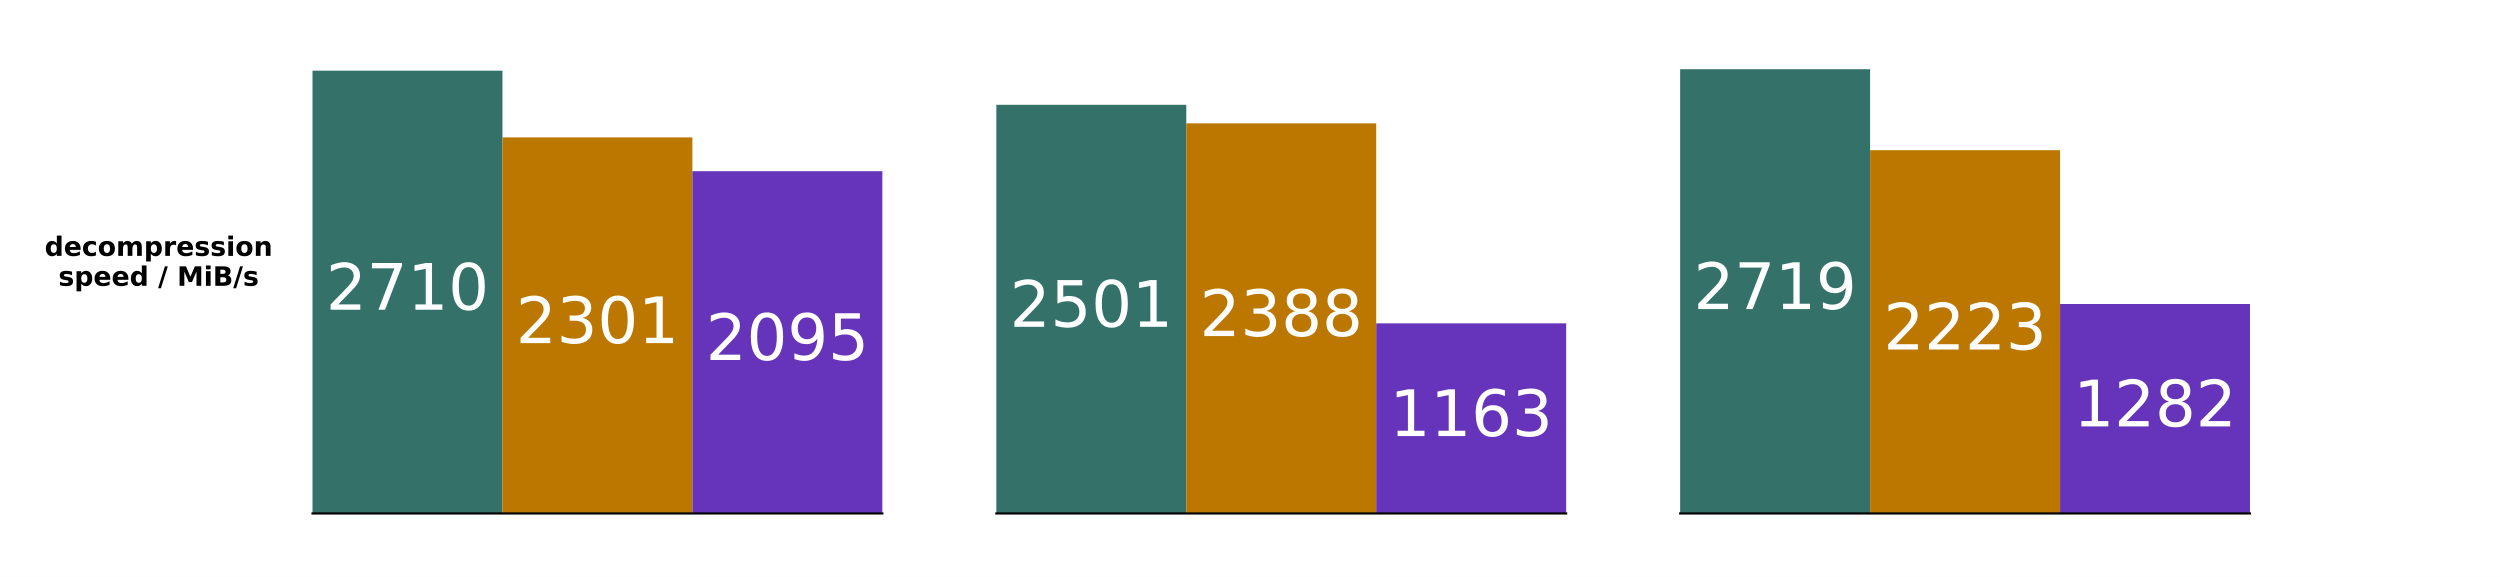
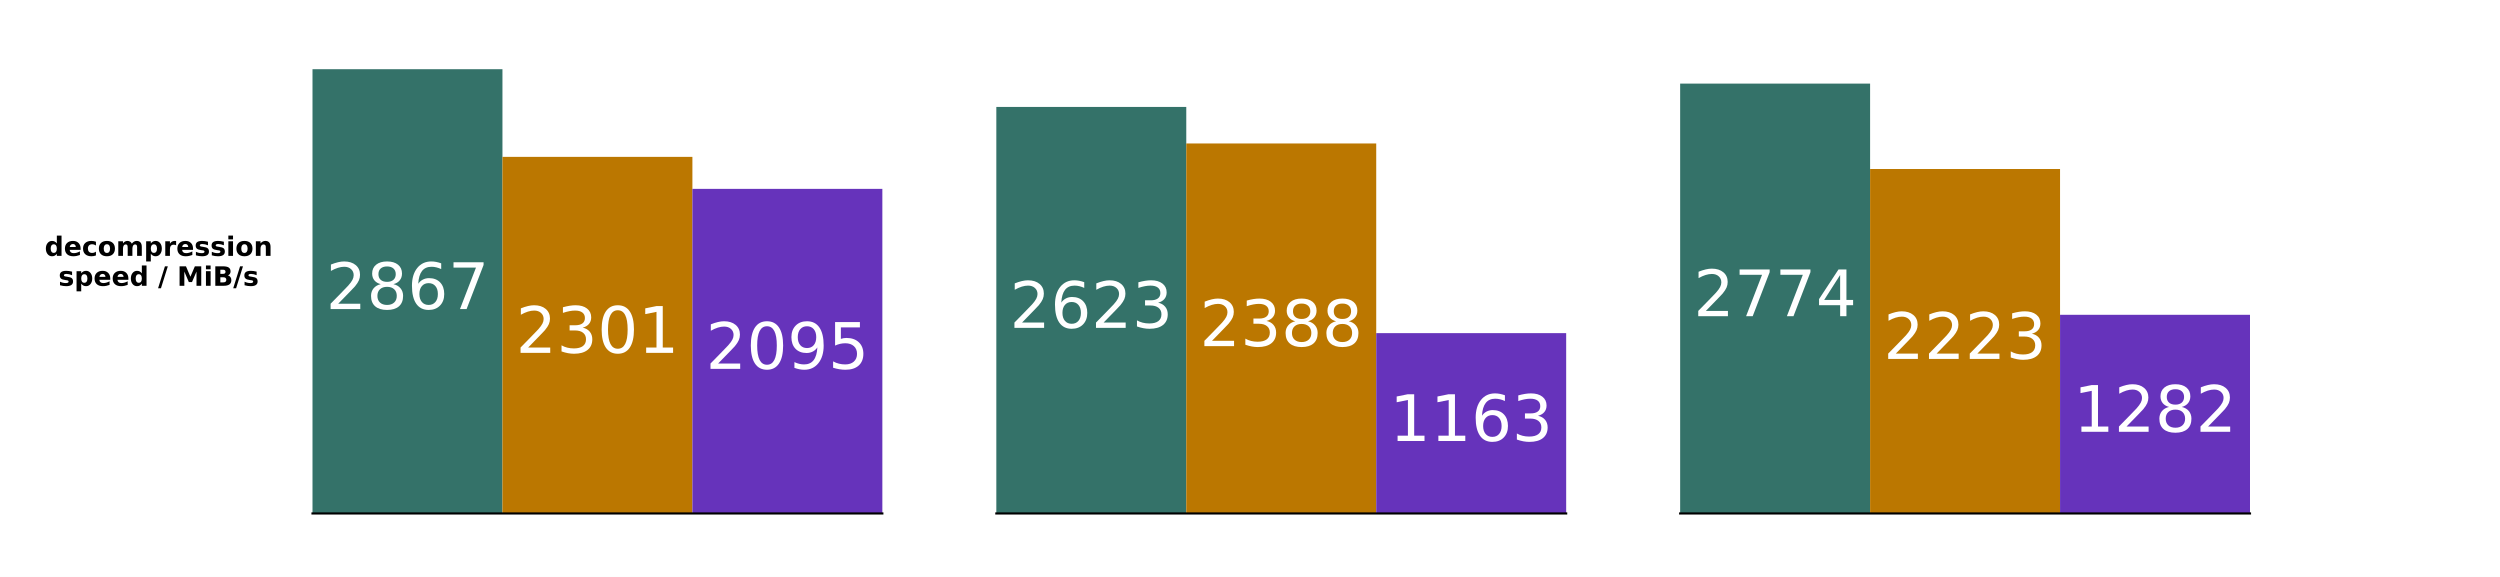
<svg xmlns="http://www.w3.org/2000/svg" xmlns:xlink="http://www.w3.org/1999/xlink" width="1248" height="288" viewBox="0 0 936 216">
  <defs>
    <style>
            *{stroke-linejoin:round;stroke-linecap:butt}
        </style>
  </defs>
  <g id="figure_1">
    <path id="patch_1" d="M0 216h936V0H0z" style="fill:#fff" />
    <g id="axes_1">
      <path id="patch_2" d="M117 192.24h213.353V25.92H117z" style="fill:#fff" />
-       <path id="patch_3" d="M117 192.24h71.118V26.448H117z" clip-path="url(#p97b0cf2d7d)" style="fill:#347269" />
-       <path id="patch_4" d="M188.118 192.24h71.117V51.452h-71.117z" clip-path="url(#p97b0cf2d7d)" style="fill:#b70" />
-       <path id="patch_5" d="M259.235 192.24h71.118V64.086h-71.118z" clip-path="url(#p97b0cf2d7d)" style="fill:#63b" />
+       <path id="patch_3" d="M117 192.24h71.118V25.92H117z" clip-path="url(#p8bb9c7b5d3)" style="fill:#347269" />
+       <path id="patch_4" d="M188.118 192.24h71.117V58.722h-71.117z" clip-path="url(#p8bb9c7b5d3)" style="fill:#b70" />
+       <path id="patch_5" d="M259.235 192.24h71.118V70.704h-71.118z" clip-path="url(#p8bb9c7b5d3)" style="fill:#63b" />
      <g id="matplotlib.axis_2">
        <g id="text_1">
          <g transform="matrix(.1 0 0 -.1 16.719 95.802)">
            <defs>
              <path id="DejaVuSans-Bold-64" d="M2919 2988v1875h1125V0H2919v506q-231-309-510-453-278-144-643-144-647 0-1063 514-415 515-415 1324t415 1323q416 514 1063 514 362 0 642-145t511-451M2181 722q360 0 549 262 189 263 189 763t-189 762q-189 263-549 263-356 0-545-263-189-262-189-762t189-763q189-262 545-262" transform="scale(.01563)" />
              <path id="DejaVuSans-Bold-65" d="M4031 1759v-318H1416q40-394 284-591t681-197q353 0 723 105 371 105 762 317V213Q3469 63 3072-14t-794-77q-950 0-1477 483-526 483-526 1355 0 856 517 1346 517 491 1424 491 825 0 1320-497 495-496 495-1328m-1150 372q0 319-186 514-186 196-486 196-325 0-528-183t-253-527z" transform="scale(.01563)" />
              <path id="DejaVuSans-Bold-63" d="M3366 3391v-913q-228 156-458 231t-477 75q-468 0-729-273t-261-764 261-765q261-273 729-273 263 0 499 78 236 79 436 232V103Q3103 6 2833-42q-270-49-542-49-947 0-1482 486-534 486-534 1352t534 1351q535 486 1482 486 275 0 542-48t533-145" transform="scale(.01563)" />
              <path id="DejaVuSans-Bold-6f" d="M2203 2784q-372 0-567-267t-195-770 195-771q195-267 567-267 366 0 559 267 194 268 194 771t-194 770q-193 267-559 267m0 800q903 0 1411-488 508-487 508-1349 0-863-508-1351Q3106-91 2203-91q-906 0-1417 487-511 488-511 1351 0 862 511 1349 511 488 1417 488" transform="scale(.01563)" />
              <path id="DejaVuSans-Bold-6d" d="M3781 2919q213 325 505 495t642 170q603 0 919-372 316-371 316-1081V0H5038v1825q3 41 4 84 2 44 2 125 0 372-110 539-109 168-353 168-318 0-492-263-173-262-180-759V0H2784v1825q0 581-100 748-100 168-356 168-322 0-497-264t-175-755V0H531v3500h1125v-512q207 296 474 446t589 150q362 0 640-175 279-175 422-490" transform="scale(.01563)" />
              <path id="DejaVuSans-Bold-70" d="M1656 506v-1837H538v4831h1118v-512q232 306 513 451t647 145q647 0 1062-514 416-514 416-1323T3878 423Q3463-91 2816-91q-366 0-647 145-281 146-513 452m744 2266q-359 0-552-264-192-264-192-761t192-761q193-264 552-264t548 262q190 263 190 763t-190 762q-189 263-548 263" transform="scale(.01563)" />
              <path id="DejaVuSans-Bold-72" d="M3138 2547q-147 69-293 101-145 33-292 33-431 0-664-277-233-276-233-791V0H538v3500h1118v-575q216 344 495 501 280 158 671 158 56 0 121-5 66-4 191-20z" transform="scale(.01563)" />
              <path id="DejaVuSans-Bold-73" d="M3272 3391v-850q-359 150-694 225-334 75-631 75-319 0-474-80-154-80-154-245 0-135 117-207 117-71 420-106l197-28q860-109 1156-359 297-250 297-785 0-559-413-841Q2681-91 1863-91q-347 0-718 55-370 55-761 164v850q335-162 686-244 352-81 714-81 329 0 494 90 166 91 166 270 0 150-114 223t-455 114l-197 25q-747 94-1047 347t-300 769q0 556 381 824 382 269 1169 269 310 0 650-47 341-46 741-146" transform="scale(.01563)" />
              <path id="DejaVuSans-Bold-69" d="M538 3500h1118V0H538zm0 1363h1118v-913H538z" transform="scale(.01563)" />
              <path id="DejaVuSans-Bold-6e" d="M4056 2131V0H2931v1631q0 453-20 625t-70 253q-66 110-179 171-112 61-256 61-350 0-550-271-200-270-200-748V0H538v3500h1118v-512q253 306 537 451 285 145 629 145 606 0 920-372 314-371 314-1081" transform="scale(.01563)" />
            </defs>
            <use xlink:href="#DejaVuSans-Bold-64" />
            <use xlink:href="#DejaVuSans-Bold-65" x="71.582" />
            <use xlink:href="#DejaVuSans-Bold-63" x="139.404" />
            <use xlink:href="#DejaVuSans-Bold-6f" x="198.682" />
            <use xlink:href="#DejaVuSans-Bold-6d" x="267.383" />
            <use xlink:href="#DejaVuSans-Bold-70" x="371.582" />
            <use xlink:href="#DejaVuSans-Bold-72" x="443.164" />
            <use xlink:href="#DejaVuSans-Bold-65" x="492.48" />
            <use xlink:href="#DejaVuSans-Bold-73" x="560.303" />
            <use xlink:href="#DejaVuSans-Bold-73" x="619.824" />
            <use xlink:href="#DejaVuSans-Bold-69" x="679.346" />
            <use xlink:href="#DejaVuSans-Bold-6f" x="713.623" />
            <use xlink:href="#DejaVuSans-Bold-6e" x="782.324" />
          </g>
          <g transform="matrix(.1 0 0 -.1 21.867 107)">
            <defs>
              <path id="DejaVuSans-Bold-2f" d="M1644 4666h694L691-594H0z" transform="scale(.01563)" />
              <path id="DejaVuSans-Bold-4d" d="M588 4666h1531l1062-2497 1069 2497h1528V0H4641v3413L3566 897h-763L1728 3413V0H588z" transform="scale(.01563)" />
              <path id="DejaVuSans-Bold-42" d="M2456 2859q285 0 431 125 147 125 147 369 0 241-147 367-146 127-431 127h-665v-988zm41-2040q362 0 545 153t183 462q0 304-181 455-181 152-547 152h-706V819zm1119 1678q387-113 599-416 213-303 213-743 0-675-456-1007Q3516 0 2584 0H588v4666h1806q972 0 1408-294t436-941q0-340-160-579-159-239-462-355" transform="scale(.01563)" />
            </defs>
            <use xlink:href="#DejaVuSans-Bold-73" />
            <use xlink:href="#DejaVuSans-Bold-70" x="59.521" />
            <use xlink:href="#DejaVuSans-Bold-65" x="131.104" />
            <use xlink:href="#DejaVuSans-Bold-65" x="198.926" />
            <use xlink:href="#DejaVuSans-Bold-64" x="266.748" />
            <use xlink:href="#DejaVuSans-Bold-2f" x="373.145" />
            <use xlink:href="#DejaVuSans-Bold-4d" x="444.482" />
            <use xlink:href="#DejaVuSans-Bold-69" x="543.994" />
            <use xlink:href="#DejaVuSans-Bold-42" x="578.271" />
            <use xlink:href="#DejaVuSans-Bold-2f" x="654.492" />
            <use xlink:href="#DejaVuSans-Bold-73" x="691.016" />
          </g>
        </g>
      </g>
      <path id="patch_6" d="M117 192.24h213.353" style="fill:none;stroke:#000;stroke-width:.8;stroke-linejoin:miter;stroke-linecap:square" />
-       <g id="text_2" style="fill:#fff" transform="matrix(.24 0 0 -.24 122.019 115.967)">
+       <g id="text_2" style="fill:#fff" transform="matrix(.24 0 0 -.24 122.019 115.703)">
        <defs>
          <path id="DejaVuSans-32" d="M1228 531h2203V0H469v531q359 372 979 998 621 627 780 809 303 340 423 576 121 236 121 464 0 372-261 606-261 235-680 235-297 0-627-103-329-103-704-313v638q381 153 712 231 332 78 607 78 725 0 1156-363 431-362 431-968 0-288-108-546-107-257-392-607-78-91-497-524-418-433-1181-1211" transform="scale(.01563)" />
+           <path id="DejaVuSans-38" d="M2034 2216q-450 0-708-241-257-241-257-662 0-422 257-663 258-241 708-241t709 242q260 243 260 662 0 421-258 662-257 241-711 241m-631 268q-406 100-633 378-226 279-226 679 0 559 398 884 399 325 1092 325 697 0 1094-325t397-884q0-400-227-679-226-278-629-378 456-106 710-416 255-309 255-755 0-679-414-1042Q2806-91 2034-91q-771 0-1186 362-414 363-414 1042 0 446 256 755 257 310 713 416m-231 997q0-362 226-565 227-203 636-203 407 0 636 203 230 203 230 565 0 363-230 566-229 203-636 203-409 0-636-203-226-203-226-566" transform="scale(.01563)" />
+           <path id="DejaVuSans-36" d="M2113 2584q-425 0-674-291-248-290-248-796 0-503 248-796 249-292 674-292t673 292q248 293 248 796 0 506-248 796-248 291-673 291m1253 1979v-575q-238 112-480 171-242 60-480 60-625 0-955-422-329-422-376-1275 184 272 462 417 279 145 613 145 703 0 1111-427 408-426 408-1160 0-719-425-1154Q2819-91 2113-91q-810 0-1238 620-428 621-428 1799 0 1106 525 1764t1409 658q238 0 480-47t505-140" transform="scale(.01563)" />
          <path id="DejaVuSans-37" d="M525 4666h3000v-269L1831 0h-659l1594 4134H525z" transform="scale(.01563)" />
-           <path id="DejaVuSans-31" d="M794 531h1031v3560L703 3866v575l1116 225h631V531h1031V0H794z" transform="scale(.01563)" />
-           <path id="DejaVuSans-30" d="M2034 4250q-487 0-733-480-245-479-245-1442 0-959 245-1439 246-480 733-480 491 0 736 480 246 480 246 1439 0 963-246 1442-245 480-736 480m0 500q785 0 1199-621 414-620 414-1801 0-1178-414-1799Q2819-91 2034-91q-784 0-1198 620-414 621-414 1799 0 1181 414 1801 414 621 1198 621" transform="scale(.01563)" />
        </defs>
        <use xlink:href="#DejaVuSans-32" />
-         <use xlink:href="#DejaVuSans-37" x="63.623" />
-         <use xlink:href="#DejaVuSans-31" x="127.246" />
-         <use xlink:href="#DejaVuSans-30" x="190.869" />
+         <use xlink:href="#DejaVuSans-38" x="63.623" />
+         <use xlink:href="#DejaVuSans-36" x="127.246" />
+         <use xlink:href="#DejaVuSans-37" x="190.869" />
      </g>
-       <g id="text_3" style="fill:#fff" transform="matrix(.24 0 0 -.24 193.136 128.469)">
+       <g id="text_3" style="fill:#fff" transform="matrix(.24 0 0 -.24 193.136 132.104)">
        <defs>
          <path id="DejaVuSans-33" d="M2597 2516q453-97 707-404 255-306 255-756 0-690-475-1069Q2609-91 1734-91q-293 0-604 58T488 141v609q262-153 574-231 313-78 654-78 593 0 904 234t311 681q0 413-289 645-289 233-804 233h-544v519h569q465 0 712 186t247 536q0 359-255 551-254 193-729 193-260 0-557-57-297-56-653-174v562q360 100 674 150t592 50q719 0 1137-327 419-326 419-882 0-388-222-655t-631-370" transform="scale(.01563)" />
+           <path id="DejaVuSans-30" d="M2034 4250q-487 0-733-480-245-479-245-1442 0-959 245-1439 246-480 733-480 491 0 736 480 246 480 246 1439 0 963-246 1442-245 480-736 480m0 500q785 0 1199-621 414-620 414-1801 0-1178-414-1799Q2819-91 2034-91q-784 0-1198 620-414 621-414 1799 0 1181 414 1801 414 621 1198 621" transform="scale(.01563)" />
+           <path id="DejaVuSans-31" d="M794 531h1031v3560L703 3866v575l1116 225h631V531h1031V0H794z" transform="scale(.01563)" />
        </defs>
        <use xlink:href="#DejaVuSans-32" />
        <use xlink:href="#DejaVuSans-33" x="63.623" />
        <use xlink:href="#DejaVuSans-30" x="127.246" />
        <use xlink:href="#DejaVuSans-31" x="190.869" />
      </g>
-       <g id="text_4" style="fill:#fff" transform="matrix(.24 0 0 -.24 264.254 134.785)">
+       <g id="text_4" style="fill:#fff" transform="matrix(.24 0 0 -.24 264.254 138.094)">
        <defs>
          <path id="DejaVuSans-39" d="M703 97v575q238-113 481-172 244-59 479-59 625 0 954 420 330 420 377 1277-181-269-460-413-278-144-615-144-700 0-1108 423-408 424-408 1159 0 718 425 1152 425 435 1131 435 810 0 1236-621 427-620 427-1801 0-1103-524-1761Q2575-91 1691-91q-238 0-482 47Q966 3 703 97m1256 1978q425 0 673 290 249 291 249 798 0 503-249 795-248 292-673 292t-673-292-248-795q0-507 248-798 248-290 673-290" transform="scale(.01563)" />
          <path id="DejaVuSans-35" d="M691 4666h2478v-532H1269V2991q137 47 274 70 138 23 276 23 781 0 1237-428 457-428 457-1159 0-753-469-1171Q2575-91 1722-91q-294 0-599 50Q819 9 494 109v635q281-153 581-228t634-75q541 0 856 284 316 284 316 772 0 487-316 771-315 285-856 285-253 0-505-56-251-56-513-175z" transform="scale(.01563)" />
        </defs>
        <use xlink:href="#DejaVuSans-32" />
        <use xlink:href="#DejaVuSans-30" x="63.623" />
        <use xlink:href="#DejaVuSans-39" x="127.246" />
        <use xlink:href="#DejaVuSans-35" x="190.869" />
      </g>
    </g>
    <g id="axes_2">
      <path id="patch_7" d="M373.024 192.24h213.352V25.92H373.024z" style="fill:#fff" />
-       <path id="patch_8" d="M373.024 192.24h71.117V39.235h-71.117z" clip-path="url(#p58d2a0461d)" style="fill:#347269" />
-       <path id="patch_9" d="M444.141 192.24h71.118V46.166H444.14z" clip-path="url(#p58d2a0461d)" style="fill:#b70" />
-       <path id="patch_10" d="M515.259 192.24h71.117v-71.193H515.26z" clip-path="url(#p58d2a0461d)" style="fill:#63b" />
+       <path id="patch_8" d="M373.024 192.24h71.117V40.032h-71.117z" clip-path="url(#p0d91936dc9)" style="fill:#347269" />
+       <path id="patch_9" d="M444.141 192.24h71.118V53.71H444.14z" clip-path="url(#p0d91936dc9)" style="fill:#b70" />
+       <path id="patch_10" d="M515.259 192.24h71.117v-67.517H515.26z" clip-path="url(#p0d91936dc9)" style="fill:#63b" />
      <path id="patch_11" d="M373.024 192.24h213.352" style="fill:none;stroke:#000;stroke-width:.8;stroke-linejoin:miter;stroke-linecap:square" />
-       <g id="text_5" style="fill:#fff" transform="matrix(.24 0 0 -.24 378.042 122.36)">
+       <g id="text_5" style="fill:#fff" transform="matrix(.24 0 0 -.24 378.042 122.758)">
        <use xlink:href="#DejaVuSans-32" />
-         <use xlink:href="#DejaVuSans-35" x="63.623" />
-         <use xlink:href="#DejaVuSans-30" x="127.246" />
-         <use xlink:href="#DejaVuSans-31" x="190.869" />
+         <use xlink:href="#DejaVuSans-36" x="63.623" />
+         <use xlink:href="#DejaVuSans-32" x="127.246" />
+         <use xlink:href="#DejaVuSans-33" x="190.869" />
      </g>
-       <g id="text_6" style="fill:#fff" transform="matrix(.24 0 0 -.24 449.16 125.826)">
-         <defs>
-           <path id="DejaVuSans-38" d="M2034 2216q-450 0-708-241-257-241-257-662 0-422 257-663 258-241 708-241t709 242q260 243 260 662 0 421-258 662-257 241-711 241m-631 268q-406 100-633 378-226 279-226 679 0 559 398 884 399 325 1092 325 697 0 1094-325t397-884q0-400-227-679-226-278-629-378 456-106 710-416 255-309 255-755 0-679-414-1042Q2806-91 2034-91q-771 0-1186 362-414 363-414 1042 0 446 256 755 257 310 713 416m-231 997q0-362 226-565 227-203 636-203 407 0 636 203 230 203 230 565 0 363-230 566-229 203-636 203-409 0-636-203-226-203-226-566" transform="scale(.01563)" />
-         </defs>
+       <g id="text_6" style="fill:#fff" transform="matrix(.24 0 0 -.24 449.16 129.597)">
        <use xlink:href="#DejaVuSans-32" />
        <use xlink:href="#DejaVuSans-33" x="63.623" />
        <use xlink:href="#DejaVuSans-38" x="127.246" />
        <use xlink:href="#DejaVuSans-38" x="190.869" />
      </g>
-       <g id="text_7" style="fill:#fff" transform="matrix(.24 0 0 -.24 520.278 163.266)">
-         <defs>
-           <path id="DejaVuSans-36" d="M2113 2584q-425 0-674-291-248-290-248-796 0-503 248-796 249-292 674-292t673 292q248 293 248 796 0 506-248 796-248 291-673 291m1253 1979v-575q-238 112-480 171-242 60-480 60-625 0-955-422-329-422-376-1275 184 272 462 417 279 145 613 145 703 0 1111-427 408-426 408-1160 0-719-425-1154Q2819-91 2113-91q-810 0-1238 620-428 621-428 1799 0 1106 525 1764t1409 658q238 0 480-47t505-140" transform="scale(.01563)" />
-         </defs>
+       <g id="text_7" style="fill:#fff" transform="matrix(.24 0 0 -.24 520.278 165.104)">
        <use xlink:href="#DejaVuSans-31" />
        <use xlink:href="#DejaVuSans-31" x="63.623" />
        <use xlink:href="#DejaVuSans-36" x="127.246" />
        <use xlink:href="#DejaVuSans-33" x="190.869" />
      </g>
    </g>
    <g id="axes_3">
      <path id="patch_12" d="M629.047 192.24H842.4V25.92H629.047z" style="fill:#fff" />
-       <path id="patch_13" d="M629.047 192.24h71.118V25.92h-71.118z" clip-path="url(#pbefaa67152)" style="fill:#347269" />
-       <path id="patch_14" d="M700.165 192.24h71.117v-136h-71.117z" clip-path="url(#pbefaa67152)" style="fill:#b70" />
-       <path id="patch_15" d="M771.282 192.24H842.4v-78.427h-71.118z" clip-path="url(#pbefaa67152)" style="fill:#63b" />
+       <path id="patch_13" d="M629.047 192.24h71.118V31.308h-71.118z" clip-path="url(#pfc0ce642b1)" style="fill:#347269" />
+       <path id="patch_14" d="M700.165 192.24h71.117V63.262h-71.117z" clip-path="url(#pfc0ce642b1)" style="fill:#b70" />
+       <path id="patch_15" d="M771.282 192.24H842.4v-74.377h-71.118z" clip-path="url(#pfc0ce642b1)" style="fill:#63b" />
      <path id="patch_16" d="M629.047 192.24H842.4" style="fill:none;stroke:#000;stroke-width:.8;stroke-linejoin:miter;stroke-linecap:square" />
-       <g id="text_8" style="fill:#fff" transform="matrix(.24 0 0 -.24 634.066 115.703)">
+       <g id="text_8" style="fill:#fff" transform="matrix(.24 0 0 -.24 634.066 118.396)">
+         <defs>
+           <path id="DejaVuSans-34" d="M2419 4116 825 1625h1594zm-166 550h794V1625h666v-525h-666V0h-628v1100H313v609z" transform="scale(.01563)" />
+         </defs>
        <use xlink:href="#DejaVuSans-32" />
        <use xlink:href="#DejaVuSans-37" x="63.623" />
-         <use xlink:href="#DejaVuSans-31" x="127.246" />
-         <use xlink:href="#DejaVuSans-39" x="190.869" />
+         <use xlink:href="#DejaVuSans-37" x="127.246" />
+         <use xlink:href="#DejaVuSans-34" x="190.869" />
      </g>
-       <g id="text_9" style="fill:#fff" transform="matrix(.24 0 0 -.24 705.184 130.862)">
+       <g id="text_9" style="fill:#fff" transform="matrix(.24 0 0 -.24 705.184 134.374)">
        <use xlink:href="#DejaVuSans-32" />
        <use xlink:href="#DejaVuSans-32" x="63.623" />
        <use xlink:href="#DejaVuSans-32" x="127.246" />
        <use xlink:href="#DejaVuSans-33" x="190.869" />
      </g>
-       <g id="text_10" style="fill:#fff" transform="matrix(.24 0 0 -.24 776.301 159.649)">
+       <g id="text_10" style="fill:#fff" transform="matrix(.24 0 0 -.24 776.301 161.674)">
        <use xlink:href="#DejaVuSans-31" />
        <use xlink:href="#DejaVuSans-32" x="63.623" />
        <use xlink:href="#DejaVuSans-38" x="127.246" />
        <use xlink:href="#DejaVuSans-32" x="190.869" />
      </g>
    </g>
  </g>
  <defs>
-     <clipPath id="p97b0cf2d7d">
+     <clipPath id="p8bb9c7b5d3">
      <path d="M117 25.92h213.353v166.32H117z" />
    </clipPath>
-     <clipPath id="p58d2a0461d">
+     <clipPath id="p0d91936dc9">
      <path d="M373.024 25.92h213.353v166.32H373.024z" />
    </clipPath>
-     <clipPath id="pbefaa67152">
+     <clipPath id="pfc0ce642b1">
      <path d="M629.047 25.92H842.4v166.32H629.047z" />
    </clipPath>
  </defs>
</svg>
